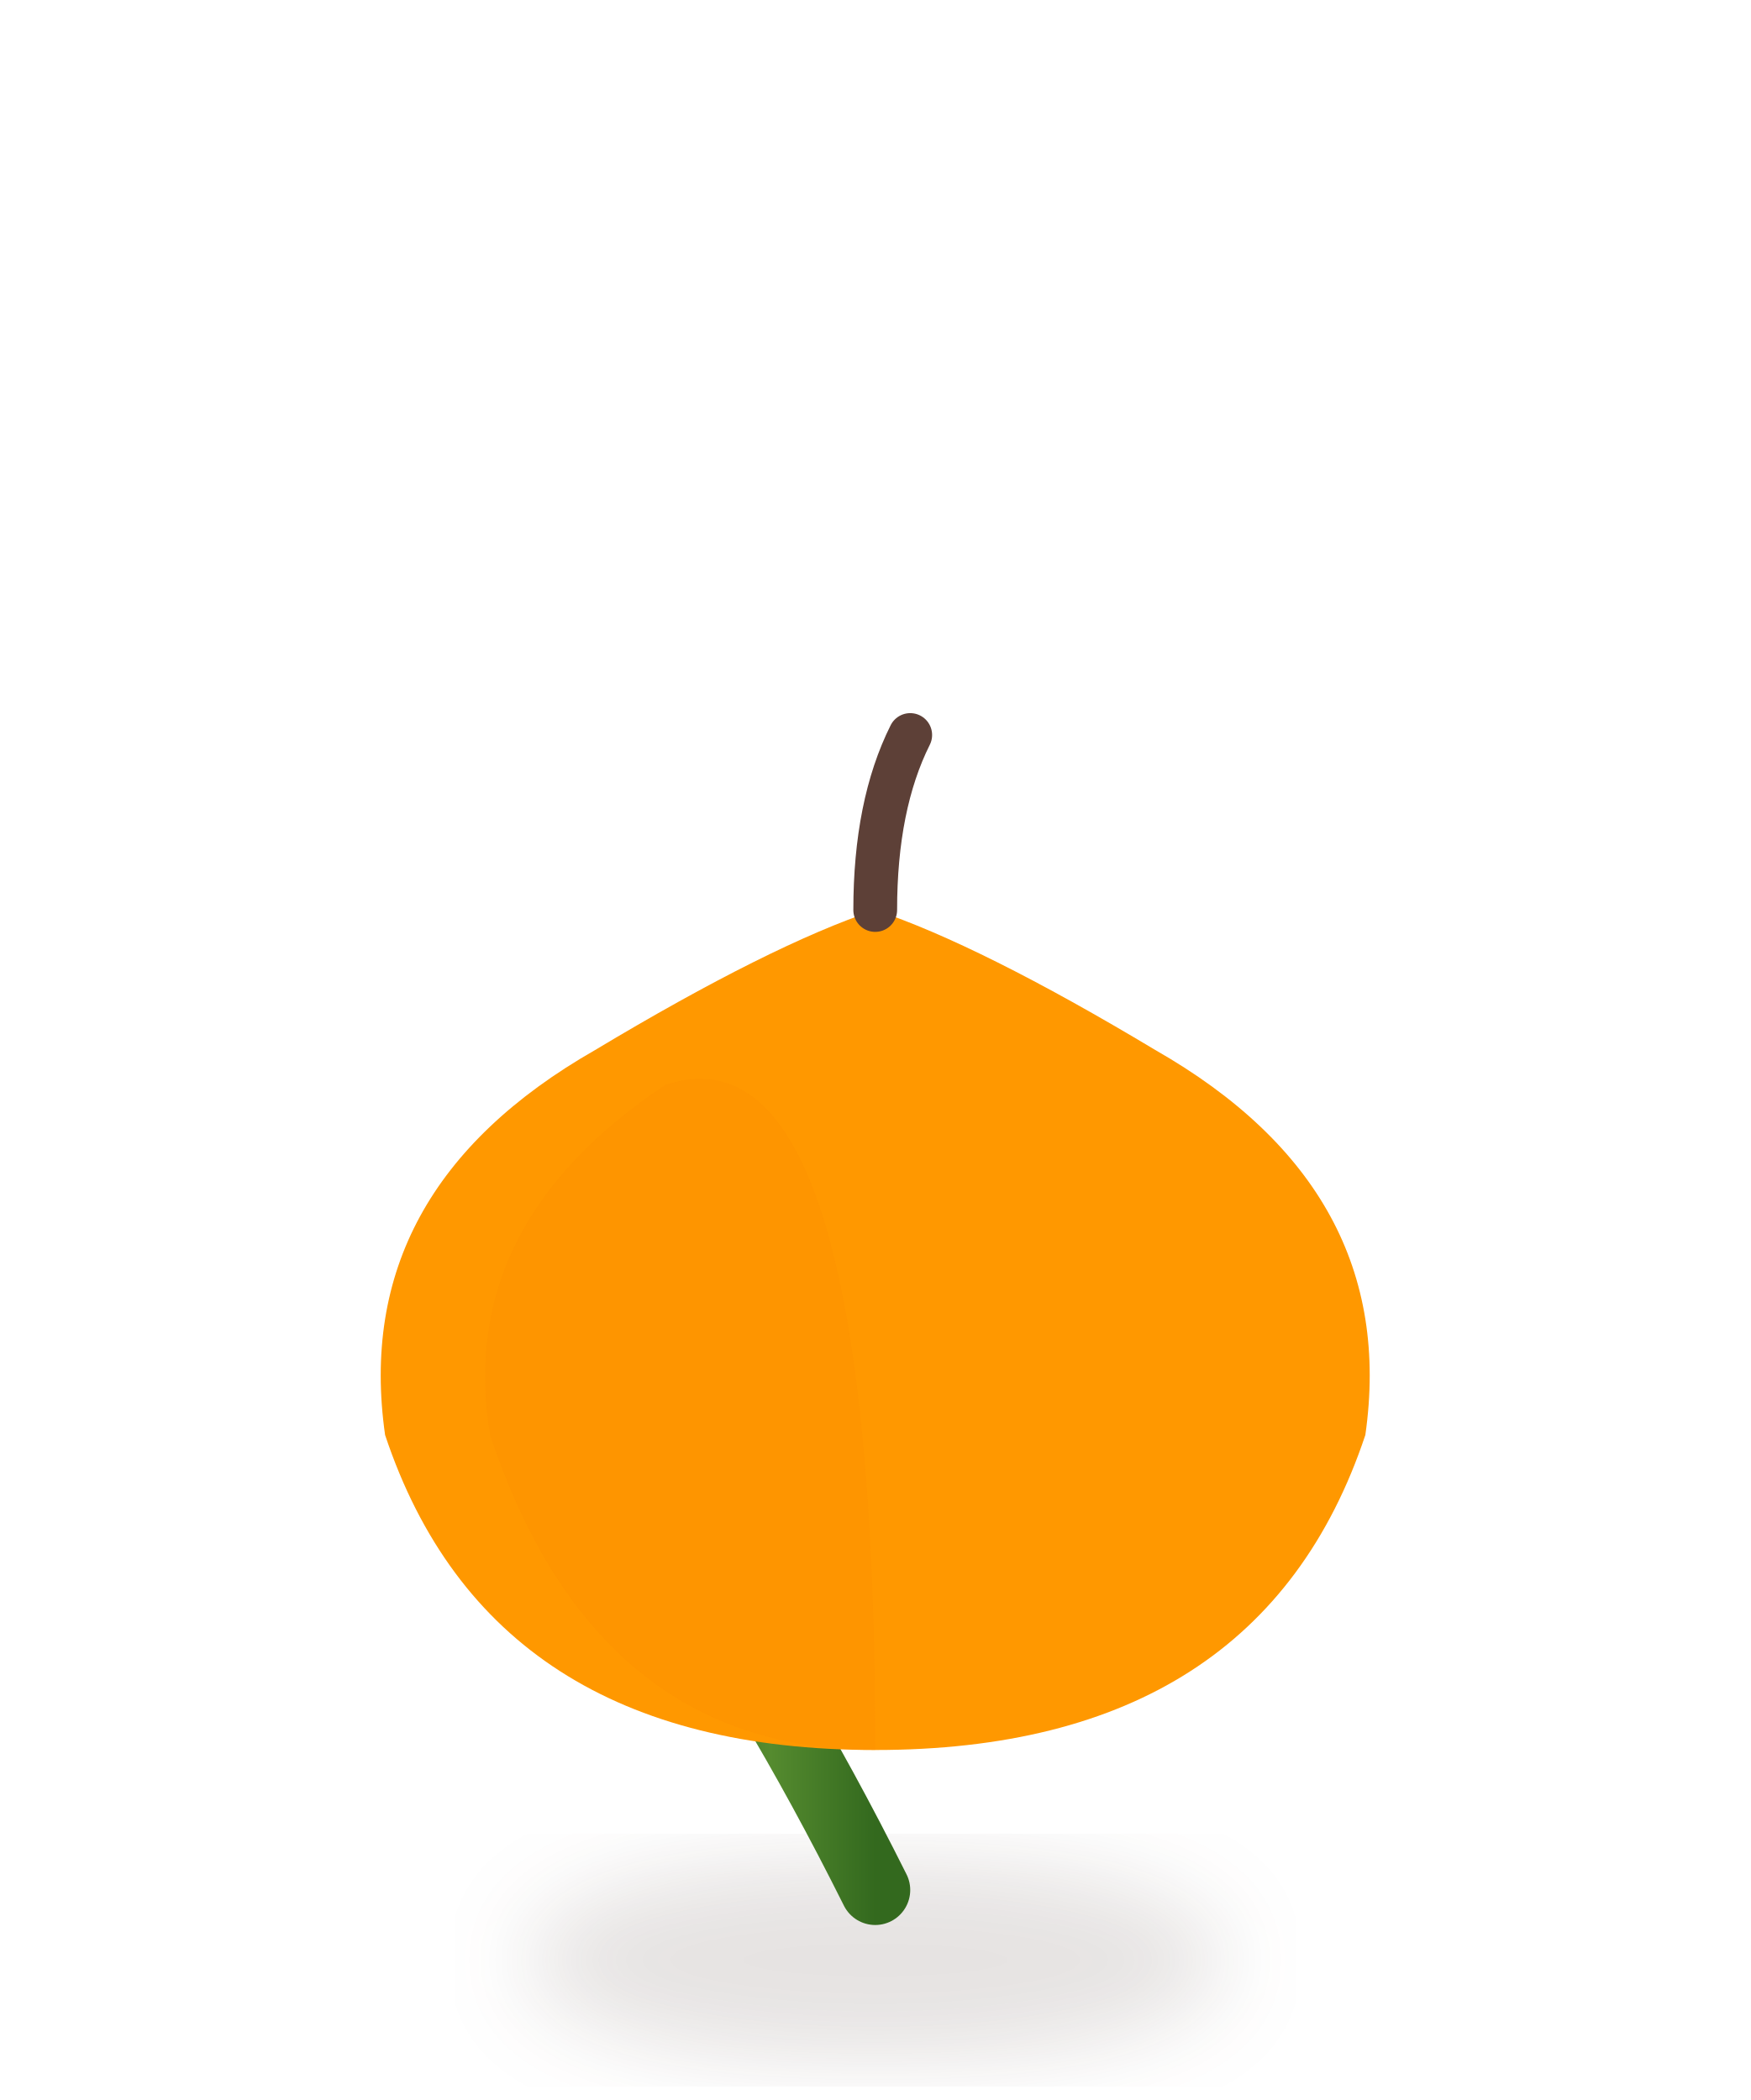
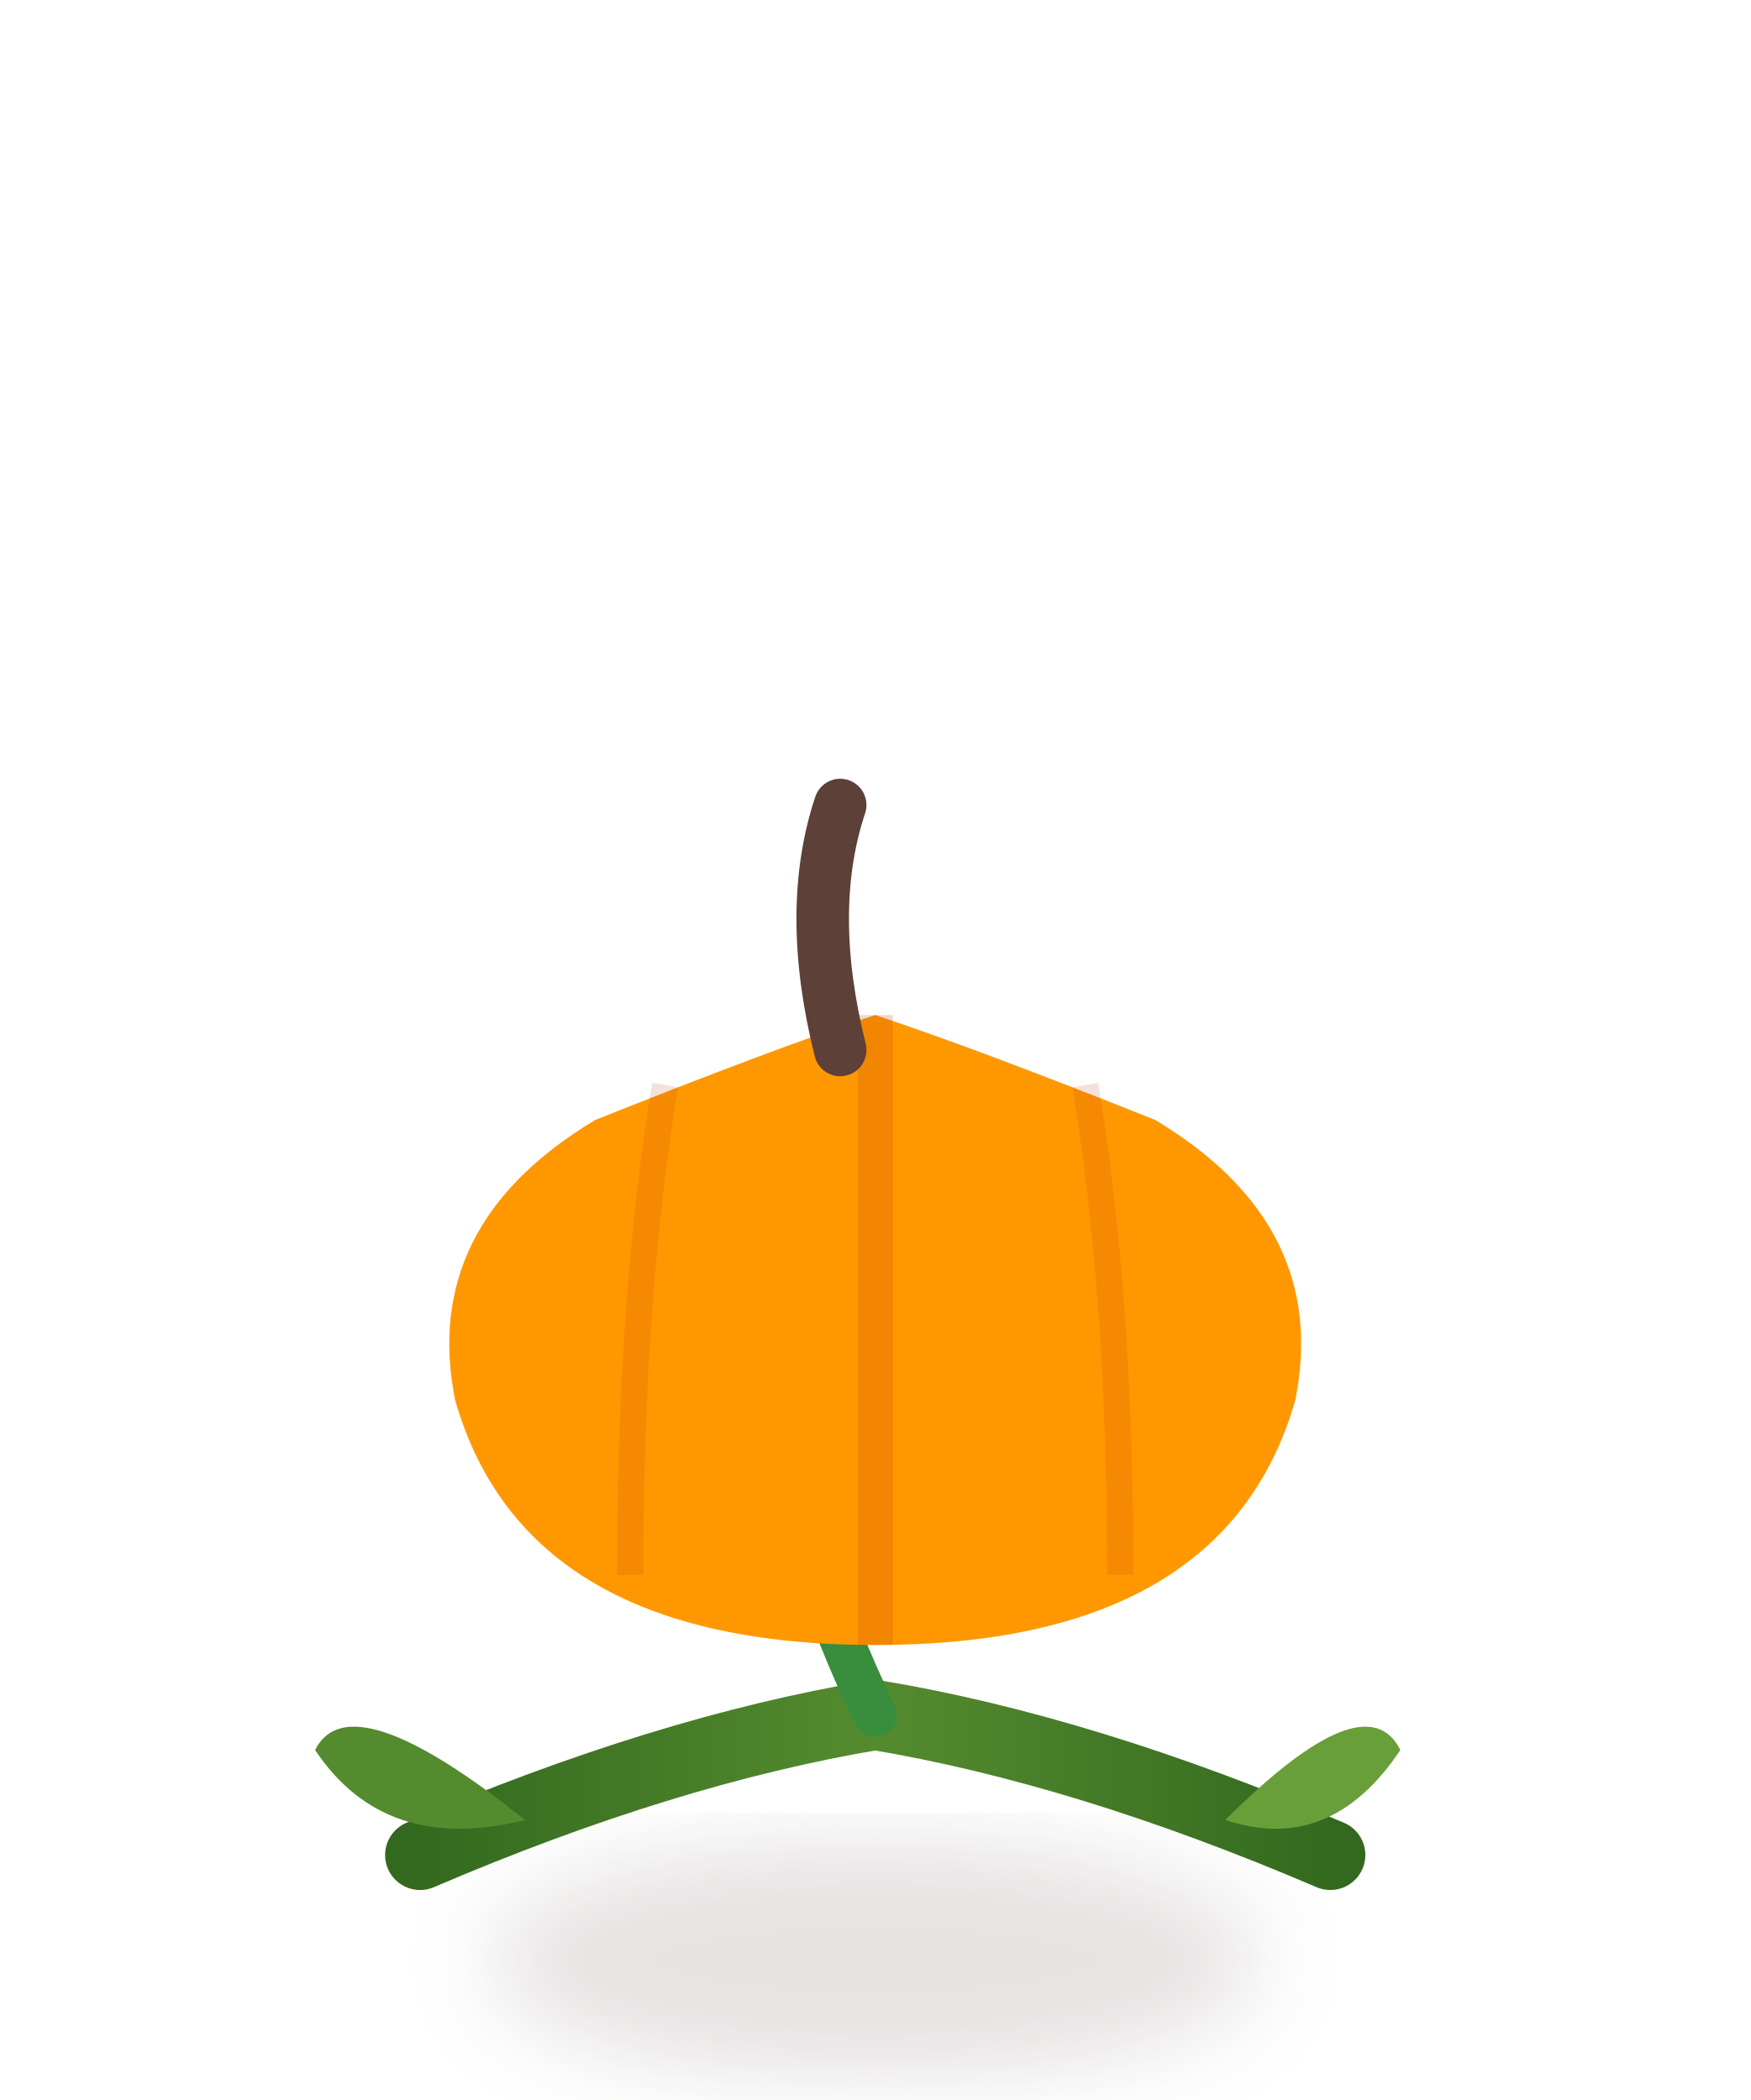
<svg xmlns="http://www.w3.org/2000/svg" viewBox="0 0 100 120">
  <defs>
    <linearGradient id="sG" x1="0" y1="0" x2="1" y2="0">
      <stop offset="0%" stop-color="#33691E" />
      <stop offset="50%" stop-color="#558B2F" />
      <stop offset="100%" stop-color="#33691E" />
    </linearGradient>
    <filter id="s">
      <feGaussianBlur stdDeviation="2.5" />
    </filter>
  </defs>
-   <ellipse cx="50" cy="112" rx="20" ry="6" fill="#3E2723" opacity="0.13" filter="url(#s)" />
-   <path d="M50 108 Q44 96 38 88" stroke="url(#sG)" stroke-width="4" fill="none" stroke-linecap="round" />
-   <path d="M42 92 Q34 84 28 86 Q32 92 42 92Z" fill="#558B2F" />
-   <path d="M50 100 Q28 100 22 82 Q20 68 34 60 Q44 54 50 52 Q56 54 66 60 Q80 68 78 82 Q72 100 50 100Z" fill="#FF9800" />
-   <path d="M50 100 Q34 100 28 82 Q26 70 38 62 Q50 58 50 100Z" fill="#FB8C00" opacity="0.3" />
-   <path d="M50 52 Q50 46 52 42" stroke="#5D4037" stroke-width="2.5" fill="none" stroke-linecap="round" />
+   <ellipse cx="50" cy="112" rx="22" ry="7" fill="#3E2723" opacity="0.13" filter="url(#s)" />
+   <path d="M24 106 Q38 100 50 98 Q62 100 76 106" stroke="url(#sG)" stroke-width="4" fill="none" stroke-linecap="round" />
+   <path d="M50 98 Q48 94 46 88" stroke="#388E3C" stroke-width="2.5" fill="none" stroke-linecap="round" />
+   <path d="M30 104 Q20 96 18 100 Q22 106 30 104Z" fill="#558B2F" />
+   <path d="M70 104 Q78 96 80 100 Q76 106 70 104Z" fill="#689F38" />
+   <path d="M50 94 Q30 94 26 80 Q24 70 34 64 Q44 60 50 58 Q56 60 66 64 Q76 70 74 80 Q70 94 50 94Z" fill="#FF9800" />
+   <path d="M50 58 Q50 74 50 94" stroke="#BF360C" stroke-width="2" fill="none" opacity="0.2" />
+   <path d="M38 62 Q36 74 36 90" stroke="#BF360C" stroke-width="1.5" fill="none" opacity="0.15" />
+   <path d="M62 62 Q64 74 64 90" stroke="#BF360C" stroke-width="1.5" fill="none" opacity="0.15" />
+   <path d="M48 60 Q46 52 48 46" stroke="#5D4037" stroke-width="3" fill="none" stroke-linecap="round" />
</svg>
